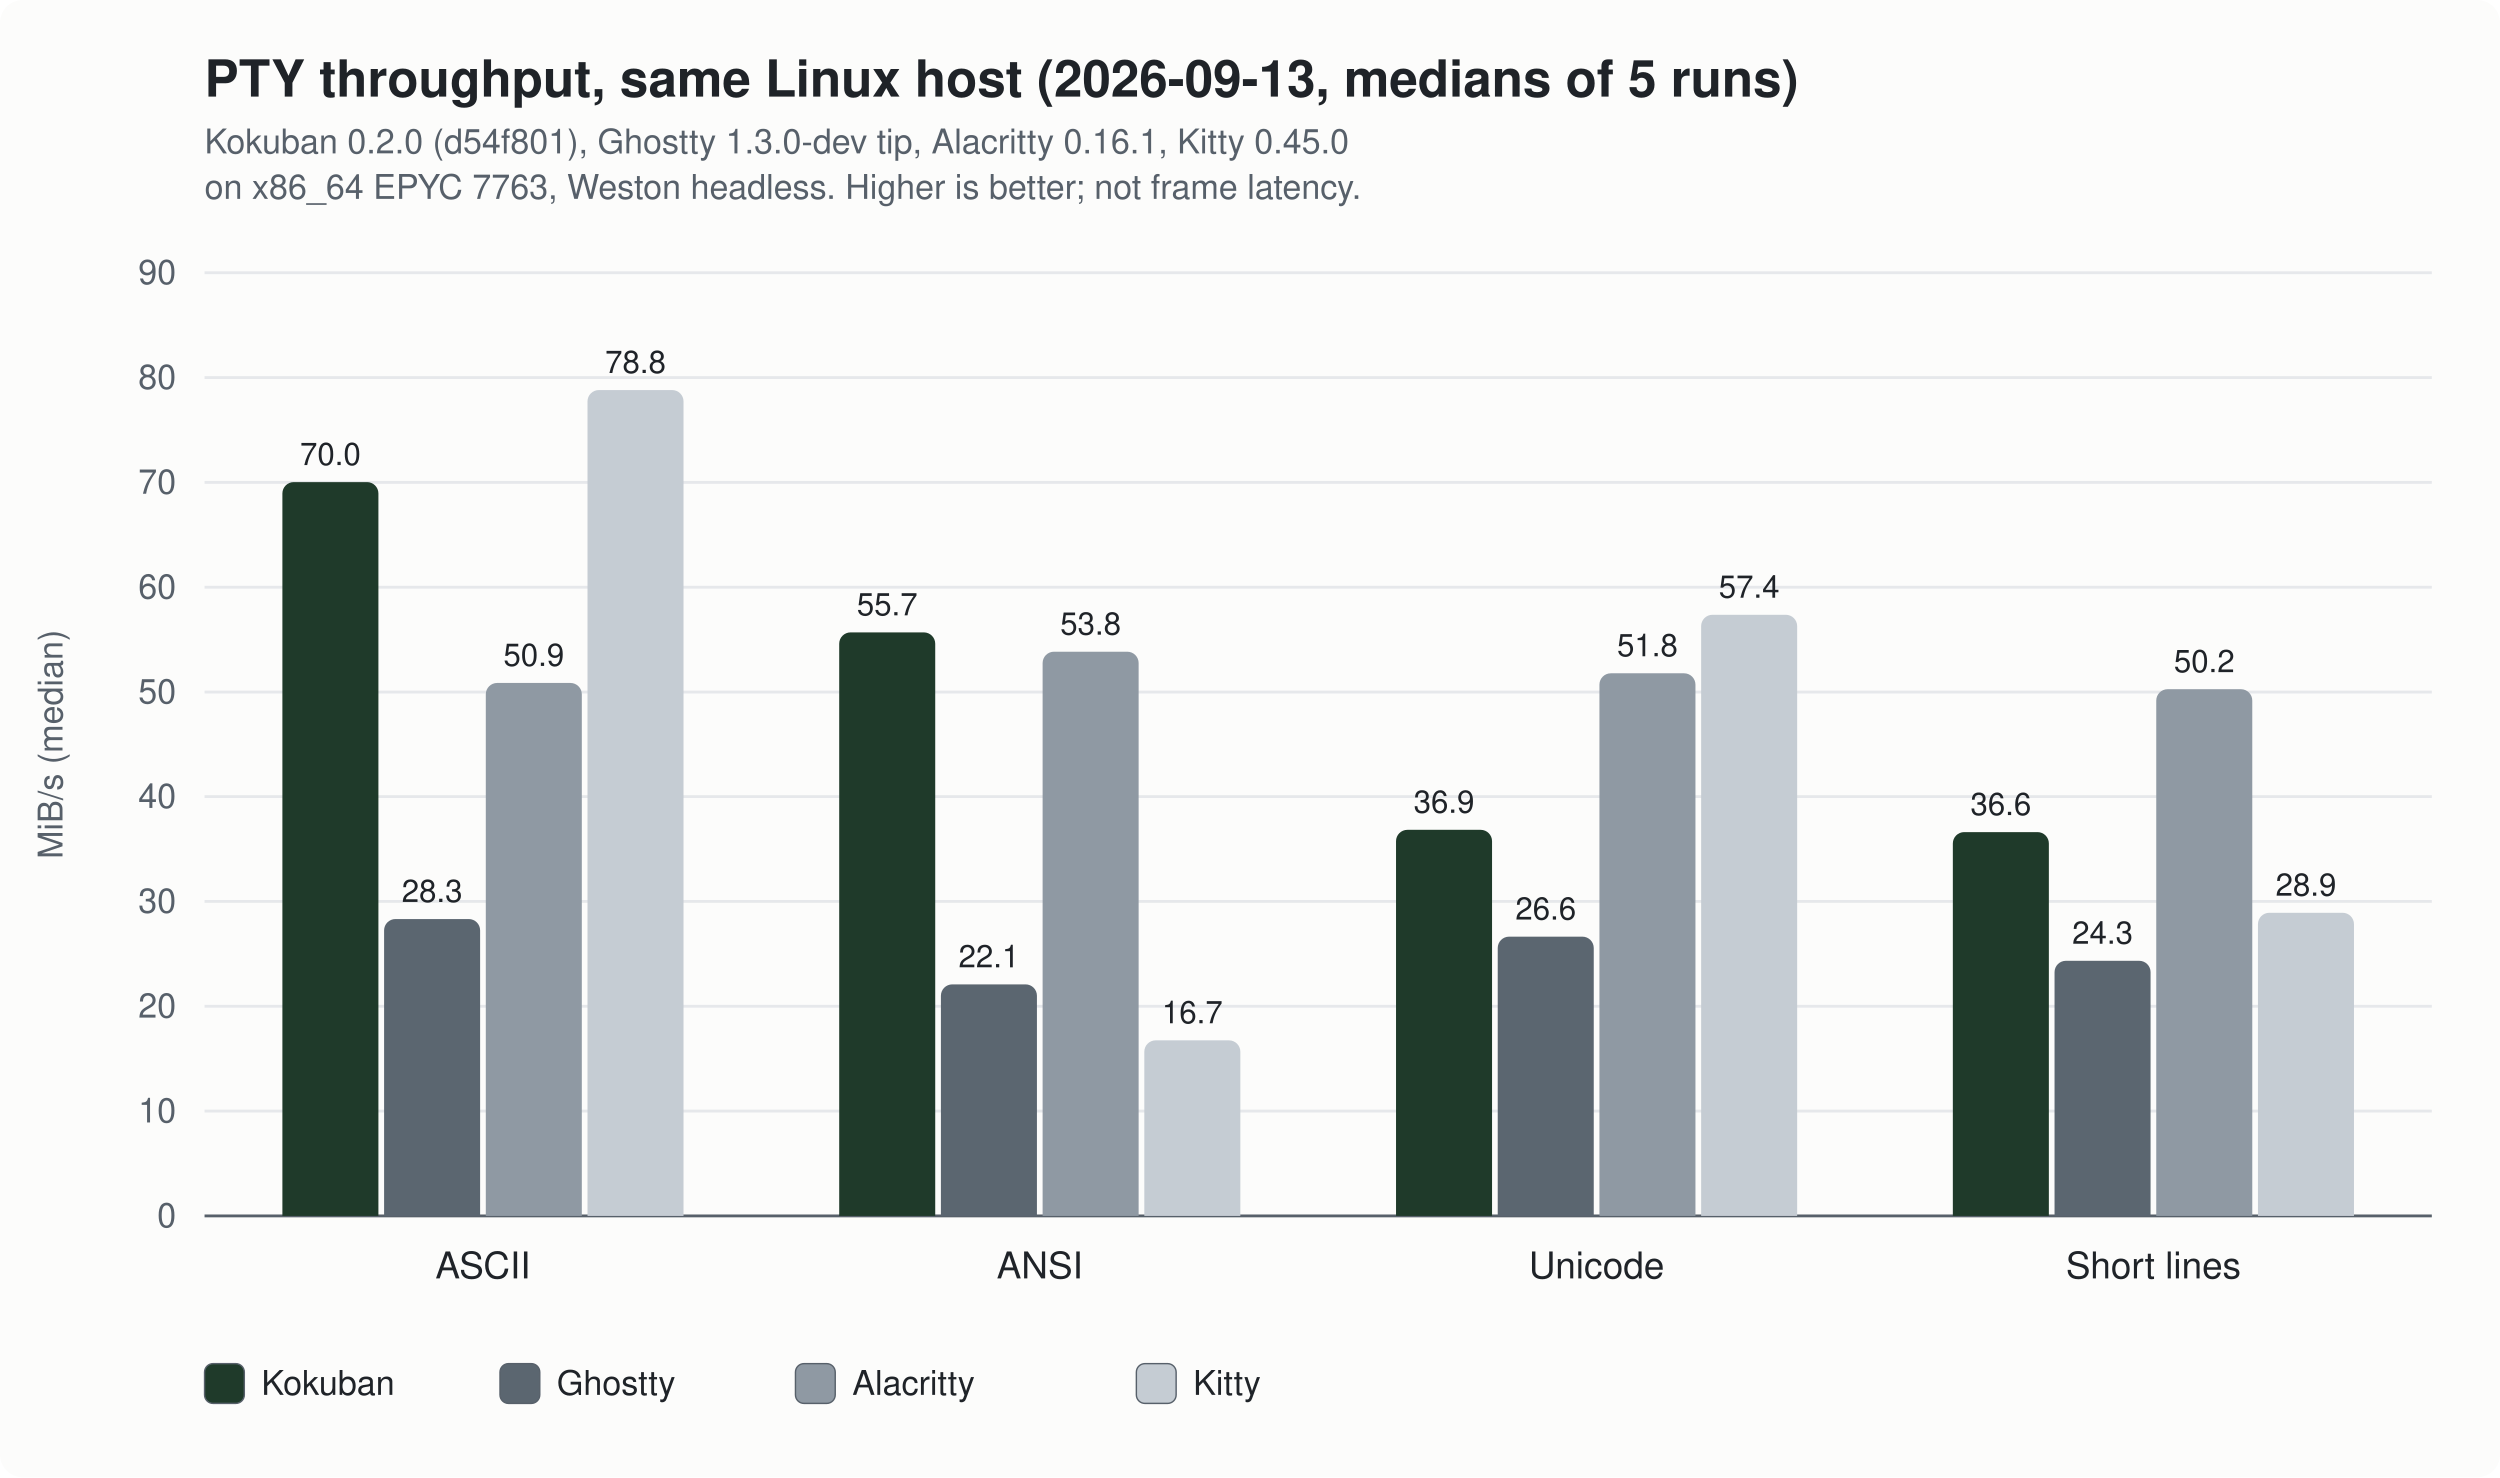
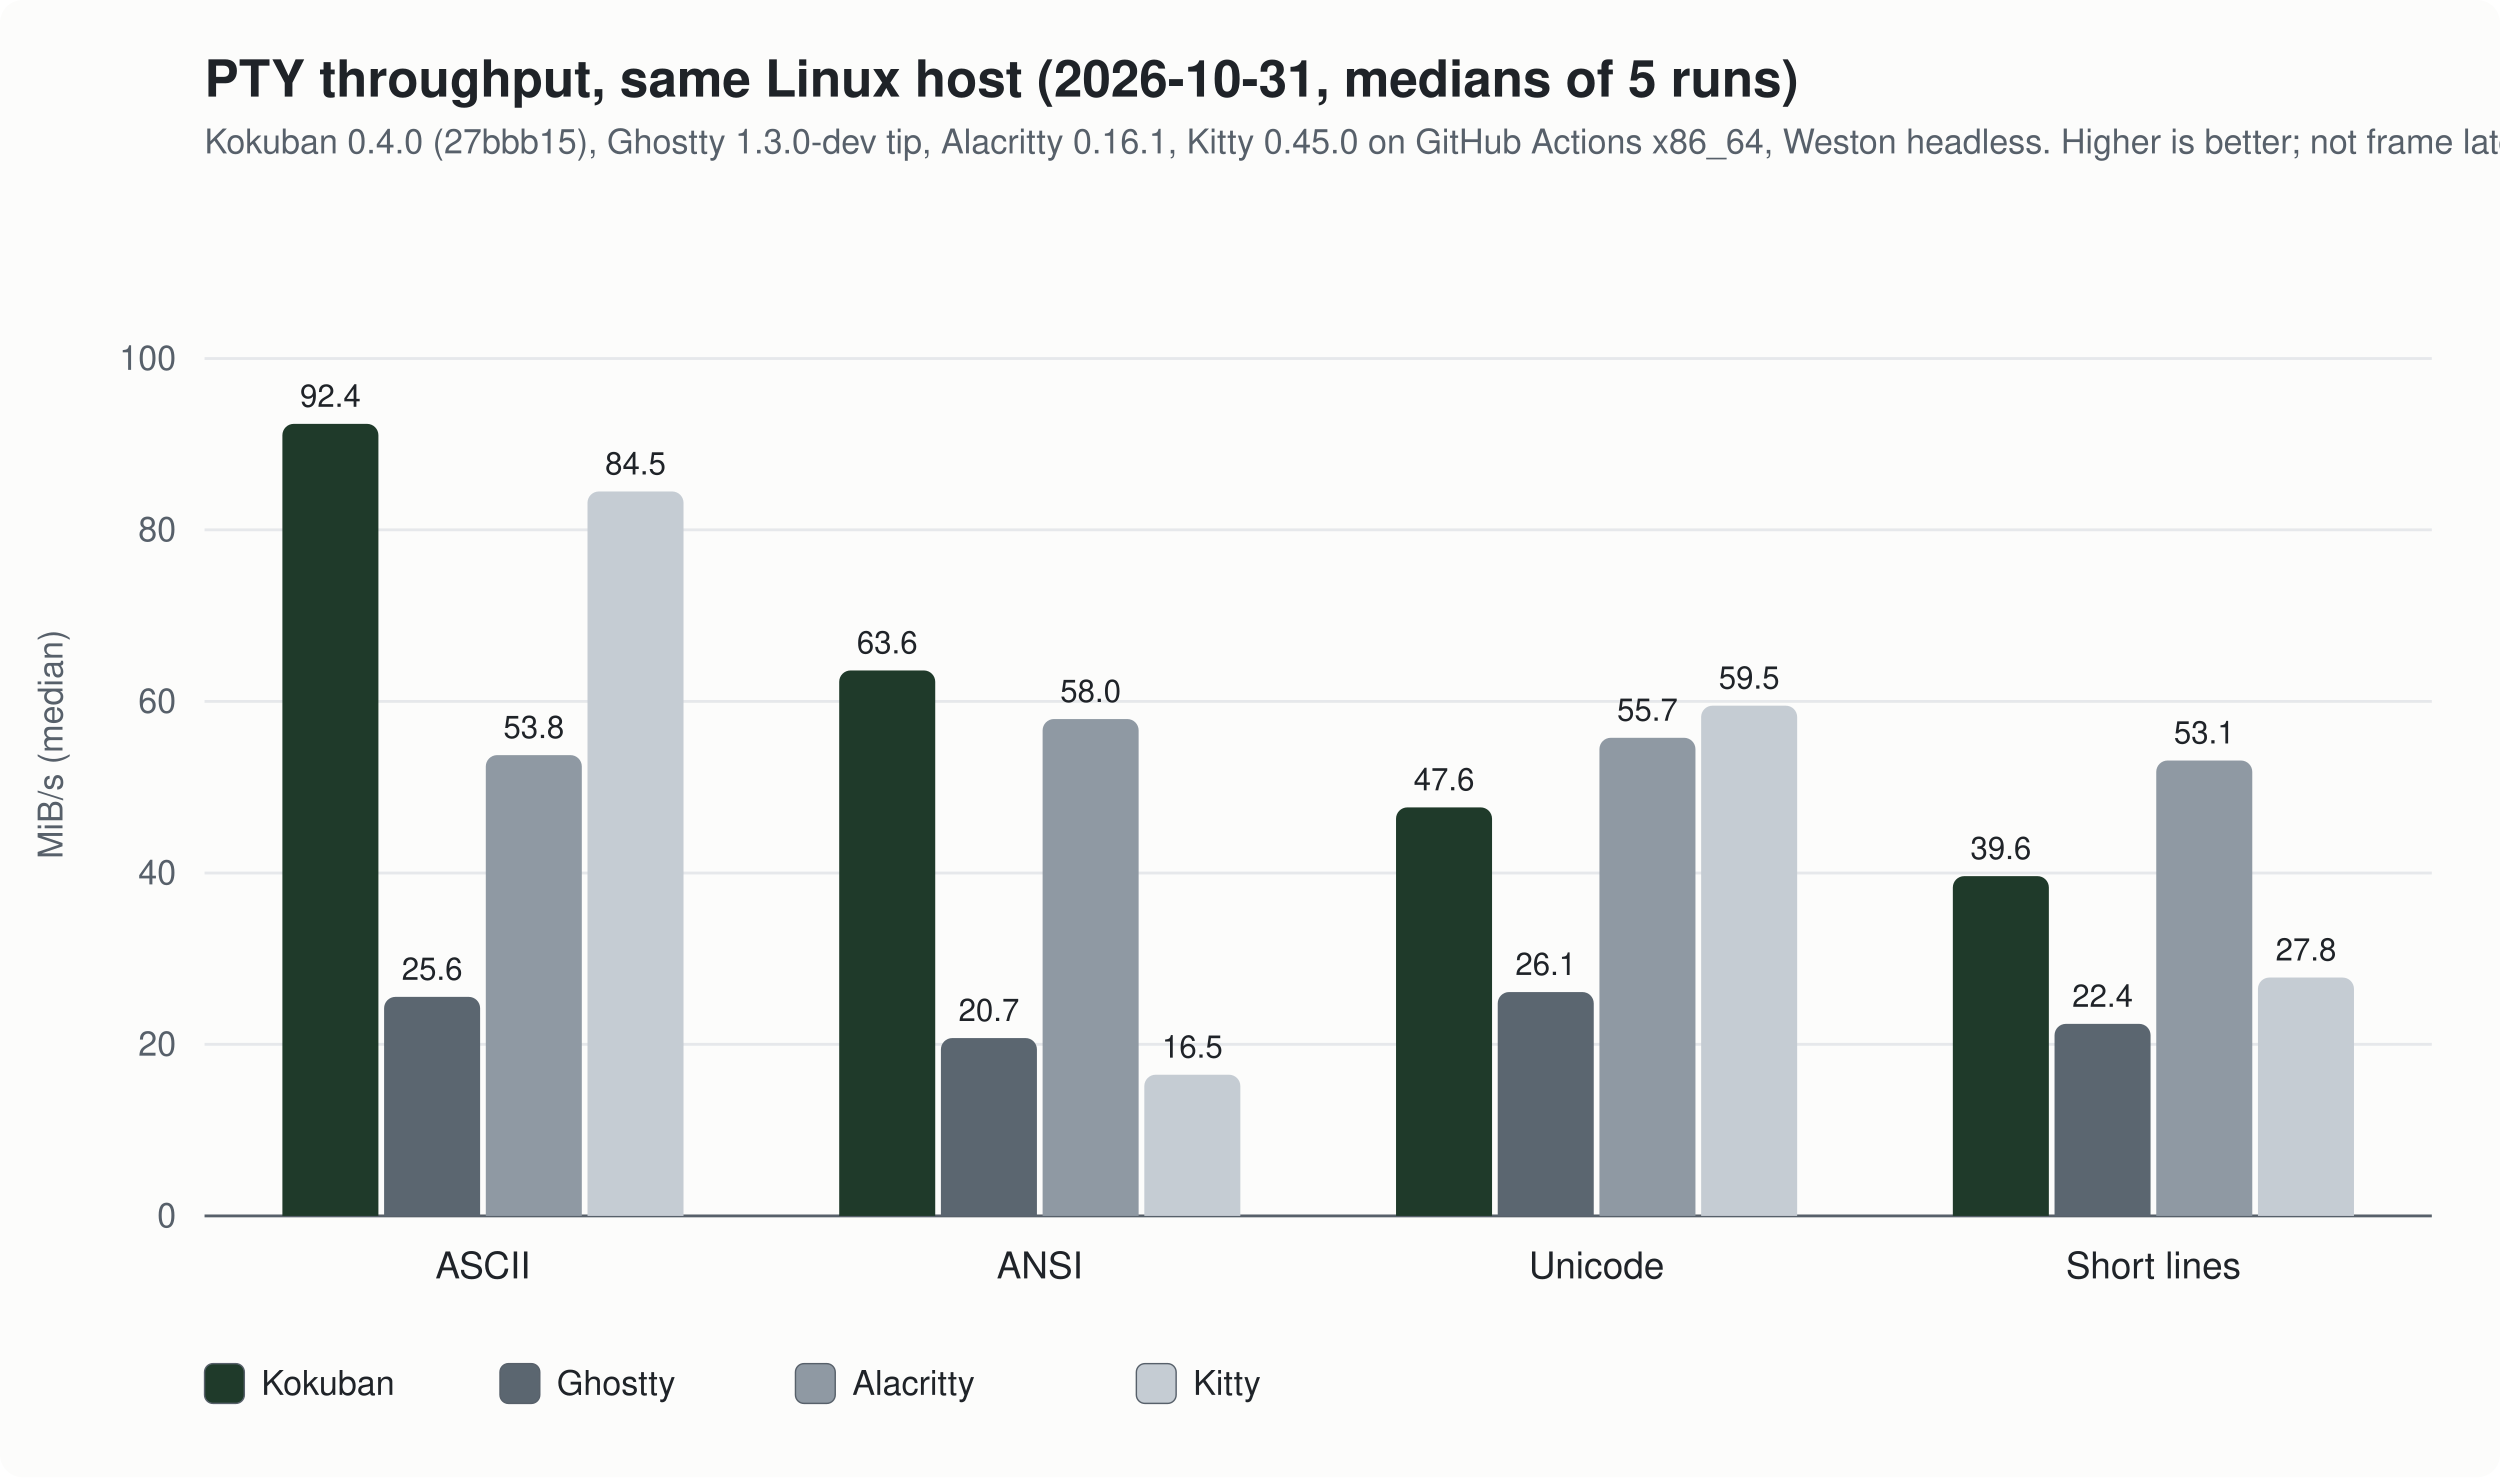
<svg xmlns="http://www.w3.org/2000/svg" width="880" height="520" viewBox="0 0 880 520" role="img" aria-labelledby="chart-title chart-desc" font-family="-apple-system, BlinkMacSystemFont, Segoe UI, Helvetica, Arial, sans-serif">
  <rect width="880" height="520" fill="#fcfcfb" rx="8" />
-   <text x="72" y="34" font-size="18" font-weight="600" fill="#1f2328">PTY throughput, same Linux host (2026-09-13, medians of 5 runs)</text>
-   <text x="72" y="54" font-size="12" fill="#57606a">Kokuban 0.2.0 (d54f801), Ghostty 1.3.0-dev tip, Alacritty 0.16.1, Kitty 0.45.0</text>
-   <text x="72" y="70" font-size="12" fill="#57606a">on x86_64 EPYC 7763, Weston headless. Higher is better; not frame latency.</text>
+   <text x="72" y="34" font-size="18" font-weight="600" fill="#1f2328">PTY throughput, same Linux host (2026-10-31, medians of 5 runs)</text>
+   <text x="72" y="54" font-size="12" fill="#57606a">Kokuban 0.4.0 (27bbb15), Ghostty 1.3.0-dev tip, Alacritty 0.16.1, Kitty 0.45.0 on GitHub Actions x86_64, Weston headless. Higher is better; not frame latency.</text>
  <line x1="72" x2="856" y1="428.0" y2="428.0" stroke="#57606a" stroke-width="1" />
  <text x="62" y="432.0" font-size="12" text-anchor="end" fill="#57606a">0</text>
-   <line x1="72" x2="856" y1="391.1" y2="391.1" stroke="#e6e8eb" stroke-width="1" />
-   <text x="62" y="395.1" font-size="12" text-anchor="end" fill="#57606a">10</text>
-   <line x1="72" x2="856" y1="354.2" y2="354.2" stroke="#e6e8eb" stroke-width="1" />
-   <text x="62" y="358.2" font-size="12" text-anchor="end" fill="#57606a">20</text>
-   <line x1="72" x2="856" y1="317.3" y2="317.3" stroke="#e6e8eb" stroke-width="1" />
-   <text x="62" y="321.3" font-size="12" text-anchor="end" fill="#57606a">30</text>
-   <line x1="72" x2="856" y1="280.4" y2="280.4" stroke="#e6e8eb" stroke-width="1" />
-   <text x="62" y="284.4" font-size="12" text-anchor="end" fill="#57606a">40</text>
-   <line x1="72" x2="856" y1="243.6" y2="243.6" stroke="#e6e8eb" stroke-width="1" />
-   <text x="62" y="247.6" font-size="12" text-anchor="end" fill="#57606a">50</text>
-   <line x1="72" x2="856" y1="206.7" y2="206.7" stroke="#e6e8eb" stroke-width="1" />
-   <text x="62" y="210.7" font-size="12" text-anchor="end" fill="#57606a">60</text>
-   <line x1="72" x2="856" y1="169.8" y2="169.8" stroke="#e6e8eb" stroke-width="1" />
-   <text x="62" y="173.8" font-size="12" text-anchor="end" fill="#57606a">70</text>
-   <line x1="72" x2="856" y1="132.9" y2="132.9" stroke="#e6e8eb" stroke-width="1" />
-   <text x="62" y="136.9" font-size="12" text-anchor="end" fill="#57606a">80</text>
-   <line x1="72" x2="856" y1="96.0" y2="96.0" stroke="#e6e8eb" stroke-width="1" />
-   <text x="62" y="100.0" font-size="12" text-anchor="end" fill="#57606a">90</text>
+   <line x1="72" x2="856" y1="367.6" y2="367.6" stroke="#e6e8eb" stroke-width="1" />
+   <text x="62" y="371.6" font-size="12" text-anchor="end" fill="#57606a">20</text>
+   <line x1="72" x2="856" y1="307.3" y2="307.3" stroke="#e6e8eb" stroke-width="1" />
+   <text x="62" y="311.3" font-size="12" text-anchor="end" fill="#57606a">40</text>
+   <line x1="72" x2="856" y1="246.9" y2="246.9" stroke="#e6e8eb" stroke-width="1" />
+   <text x="62" y="250.9" font-size="12" text-anchor="end" fill="#57606a">60</text>
+   <line x1="72" x2="856" y1="186.5" y2="186.5" stroke="#e6e8eb" stroke-width="1" />
+   <text x="62" y="190.5" font-size="12" text-anchor="end" fill="#57606a">80</text>
+   <line x1="72" x2="856" y1="126.2" y2="126.2" stroke="#e6e8eb" stroke-width="1" />
+   <text x="62" y="130.2" font-size="12" text-anchor="end" fill="#57606a">100</text>
  <text transform="translate(22 262.0) rotate(-90)" font-size="12" text-anchor="middle" fill="#57606a">MiB/s (median)</text>
-   <path d="M99.4,428.0 V173.7 a4,4 0 0 1 4,-4 H129.2 a4,4 0 0 1 4,4 V428.0 Z" fill="#1f3a2a" />
-   <text x="116.3" y="163.7" font-size="11" text-anchor="middle" fill="#1f2328">70.0</text>
-   <path d="M135.2,428.0 V327.5 a4,4 0 0 1 4,-4 H165.0 a4,4 0 0 1 4,4 V428.0 Z" fill="#5b6670" />
-   <text x="152.1" y="317.5" font-size="11" text-anchor="middle" fill="#1f2328">28.3</text>
-   <path d="M171.0,428.0 V244.4 a4,4 0 0 1 4,-4 H200.8 a4,4 0 0 1 4,4 V428.0 Z" fill="#8f99a3" />
-   <text x="187.9" y="234.4" font-size="11" text-anchor="middle" fill="#1f2328">50.9</text>
-   <path d="M206.8,428.0 V141.3 a4,4 0 0 1 4,-4 H236.6 a4,4 0 0 1 4,4 V428.0 Z" fill="#c5ccd3" />
-   <text x="223.7" y="131.3" font-size="11" text-anchor="middle" fill="#1f2328">78.8</text>
+   <path d="M99.4,428.0 V153.2 a4,4 0 0 1 4,-4 H129.2 a4,4 0 0 1 4,4 V428.0 Z" fill="#1f3a2a" />
+   <text x="116.3" y="143.2" font-size="11" text-anchor="middle" fill="#1f2328">92.4</text>
+   <path d="M135.2,428.0 V354.9 a4,4 0 0 1 4,-4 H165.0 a4,4 0 0 1 4,4 V428.0 Z" fill="#5b6670" />
+   <text x="152.1" y="344.9" font-size="11" text-anchor="middle" fill="#1f2328">25.6</text>
+   <path d="M171.0,428.0 V269.8 a4,4 0 0 1 4,-4 H200.8 a4,4 0 0 1 4,4 V428.0 Z" fill="#8f99a3" />
+   <text x="187.9" y="259.8" font-size="11" text-anchor="middle" fill="#1f2328">53.8</text>
+   <path d="M206.8,428.0 V177.0 a4,4 0 0 1 4,-4 H236.6 a4,4 0 0 1 4,4 V428.0 Z" fill="#c5ccd3" />
+   <text x="223.7" y="167.0" font-size="11" text-anchor="middle" fill="#1f2328">84.5</text>
  <text x="170.0" y="450" font-size="13" text-anchor="middle" fill="#1f2328">ASCII</text>
-   <path d="M295.4,428.0 V226.6 a4,4 0 0 1 4,-4 H325.2 a4,4 0 0 1 4,4 V428.0 Z" fill="#1f3a2a" />
-   <text x="312.3" y="216.6" font-size="11" text-anchor="middle" fill="#1f2328">55.7</text>
-   <path d="M331.2,428.0 V350.5 a4,4 0 0 1 4,-4 H361.0 a4,4 0 0 1 4,4 V428.0 Z" fill="#5b6670" />
-   <text x="348.1" y="340.5" font-size="11" text-anchor="middle" fill="#1f2328">22.1</text>
-   <path d="M367.0,428.0 V233.4 a4,4 0 0 1 4,-4 H396.8 a4,4 0 0 1 4,4 V428.0 Z" fill="#8f99a3" />
-   <text x="383.9" y="223.4" font-size="11" text-anchor="middle" fill="#1f2328">53.8</text>
-   <path d="M402.8,428.0 V370.2 a4,4 0 0 1 4,-4 H432.6 a4,4 0 0 1 4,4 V428.0 Z" fill="#c5ccd3" />
-   <text x="419.7" y="360.2" font-size="11" text-anchor="middle" fill="#1f2328">16.7</text>
+   <path d="M295.4,428.0 V240.0 a4,4 0 0 1 4,-4 H325.2 a4,4 0 0 1 4,4 V428.0 Z" fill="#1f3a2a" />
+   <text x="312.3" y="230.0" font-size="11" text-anchor="middle" fill="#1f2328">63.6</text>
+   <path d="M331.2,428.0 V369.4 a4,4 0 0 1 4,-4 H361.0 a4,4 0 0 1 4,4 V428.0 Z" fill="#5b6670" />
+   <text x="348.1" y="359.4" font-size="11" text-anchor="middle" fill="#1f2328">20.7</text>
+   <path d="M367.0,428.0 V257.1 a4,4 0 0 1 4,-4 H396.8 a4,4 0 0 1 4,4 V428.0 Z" fill="#8f99a3" />
+   <text x="383.9" y="247.1" font-size="11" text-anchor="middle" fill="#1f2328">58.0</text>
+   <path d="M402.8,428.0 V382.3 a4,4 0 0 1 4,-4 H432.6 a4,4 0 0 1 4,4 V428.0 Z" fill="#c5ccd3" />
+   <text x="419.7" y="372.3" font-size="11" text-anchor="middle" fill="#1f2328">16.5</text>
  <text x="366.0" y="450" font-size="13" text-anchor="middle" fill="#1f2328">ANSI</text>
-   <path d="M491.4,428.0 V296.1 a4,4 0 0 1 4,-4 H521.2 a4,4 0 0 1 4,4 V428.0 Z" fill="#1f3a2a" />
-   <text x="508.3" y="286.1" font-size="11" text-anchor="middle" fill="#1f2328">36.9</text>
-   <path d="M527.2,428.0 V333.7 a4,4 0 0 1 4,-4 H557.0 a4,4 0 0 1 4,4 V428.0 Z" fill="#5b6670" />
-   <text x="544.1" y="323.7" font-size="11" text-anchor="middle" fill="#1f2328">26.6</text>
-   <path d="M563.0,428.0 V241.0 a4,4 0 0 1 4,-4 H592.8 a4,4 0 0 1 4,4 V428.0 Z" fill="#8f99a3" />
-   <text x="579.9" y="231.0" font-size="11" text-anchor="middle" fill="#1f2328">51.8</text>
-   <path d="M598.8,428.0 V220.4 a4,4 0 0 1 4,-4 H628.6 a4,4 0 0 1 4,4 V428.0 Z" fill="#c5ccd3" />
-   <text x="615.7" y="210.4" font-size="11" text-anchor="middle" fill="#1f2328">57.4</text>
+   <path d="M491.4,428.0 V288.2 a4,4 0 0 1 4,-4 H521.2 a4,4 0 0 1 4,4 V428.0 Z" fill="#1f3a2a" />
+   <text x="508.3" y="278.2" font-size="11" text-anchor="middle" fill="#1f2328">47.6</text>
+   <path d="M527.2,428.0 V353.2 a4,4 0 0 1 4,-4 H557.0 a4,4 0 0 1 4,4 V428.0 Z" fill="#5b6670" />
+   <text x="544.1" y="343.2" font-size="11" text-anchor="middle" fill="#1f2328">26.1</text>
+   <path d="M563.0,428.0 V263.7 a4,4 0 0 1 4,-4 H592.8 a4,4 0 0 1 4,4 V428.0 Z" fill="#8f99a3" />
+   <text x="579.9" y="253.7" font-size="11" text-anchor="middle" fill="#1f2328">55.7</text>
+   <path d="M598.8,428.0 V252.4 a4,4 0 0 1 4,-4 H628.6 a4,4 0 0 1 4,4 V428.0 Z" fill="#c5ccd3" />
+   <text x="615.7" y="242.4" font-size="11" text-anchor="middle" fill="#1f2328">59.5</text>
  <text x="562.0" y="450" font-size="13" text-anchor="middle" fill="#1f2328">Unicode</text>
-   <path d="M687.4,428.0 V296.9 a4,4 0 0 1 4,-4 H717.2 a4,4 0 0 1 4,4 V428.0 Z" fill="#1f3a2a" />
-   <text x="704.3" y="286.9" font-size="11" text-anchor="middle" fill="#1f2328">36.6</text>
-   <path d="M723.2,428.0 V342.2 a4,4 0 0 1 4,-4 H753.0 a4,4 0 0 1 4,4 V428.0 Z" fill="#5b6670" />
-   <text x="740.1" y="332.2" font-size="11" text-anchor="middle" fill="#1f2328">24.3</text>
-   <path d="M759.0,428.0 V246.6 a4,4 0 0 1 4,-4 H788.8 a4,4 0 0 1 4,4 V428.0 Z" fill="#8f99a3" />
-   <text x="775.9" y="236.6" font-size="11" text-anchor="middle" fill="#1f2328">50.2</text>
-   <path d="M794.8,428.0 V325.3 a4,4 0 0 1 4,-4 H824.6 a4,4 0 0 1 4,4 V428.0 Z" fill="#c5ccd3" />
-   <text x="811.7" y="315.3" font-size="11" text-anchor="middle" fill="#1f2328">28.9</text>
+   <path d="M687.4,428.0 V312.4 a4,4 0 0 1 4,-4 H717.2 a4,4 0 0 1 4,4 V428.0 Z" fill="#1f3a2a" />
+   <text x="704.3" y="302.4" font-size="11" text-anchor="middle" fill="#1f2328">39.6</text>
+   <path d="M723.2,428.0 V364.4 a4,4 0 0 1 4,-4 H753.0 a4,4 0 0 1 4,4 V428.0 Z" fill="#5b6670" />
+   <text x="740.1" y="354.4" font-size="11" text-anchor="middle" fill="#1f2328">22.4</text>
+   <path d="M759.0,428.0 V271.7 a4,4 0 0 1 4,-4 H788.8 a4,4 0 0 1 4,4 V428.0 Z" fill="#8f99a3" />
+   <text x="775.9" y="261.7" font-size="11" text-anchor="middle" fill="#1f2328">53.1</text>
+   <path d="M794.8,428.0 V348.1 a4,4 0 0 1 4,-4 H824.6 a4,4 0 0 1 4,4 V428.0 Z" fill="#c5ccd3" />
+   <text x="811.7" y="338.1" font-size="11" text-anchor="middle" fill="#1f2328">27.8</text>
  <text x="758.0" y="450" font-size="13" text-anchor="middle" fill="#1f2328">Short lines</text>
  <rect x="72" y="480" width="14" height="14" rx="3" fill="#1f3a2a" stroke="#57606a" stroke-width="0.5" />
  <text x="92" y="491" font-size="12" fill="#1f2328">Kokuban</text>
  <rect x="176" y="480" width="14" height="14" rx="3" fill="#5b6670" stroke="#57606a" stroke-width="0.5" />
  <text x="196" y="491" font-size="12" fill="#1f2328">Ghostty</text>
  <rect x="280" y="480" width="14" height="14" rx="3" fill="#8f99a3" stroke="#57606a" stroke-width="0.5" />
  <text x="300" y="491" font-size="12" fill="#1f2328">Alacritty</text>
  <rect x="400" y="480" width="14" height="14" rx="3" fill="#c5ccd3" stroke="#57606a" stroke-width="0.5" />
  <text x="420" y="491" font-size="12" fill="#1f2328">Kitty</text>
</svg>
